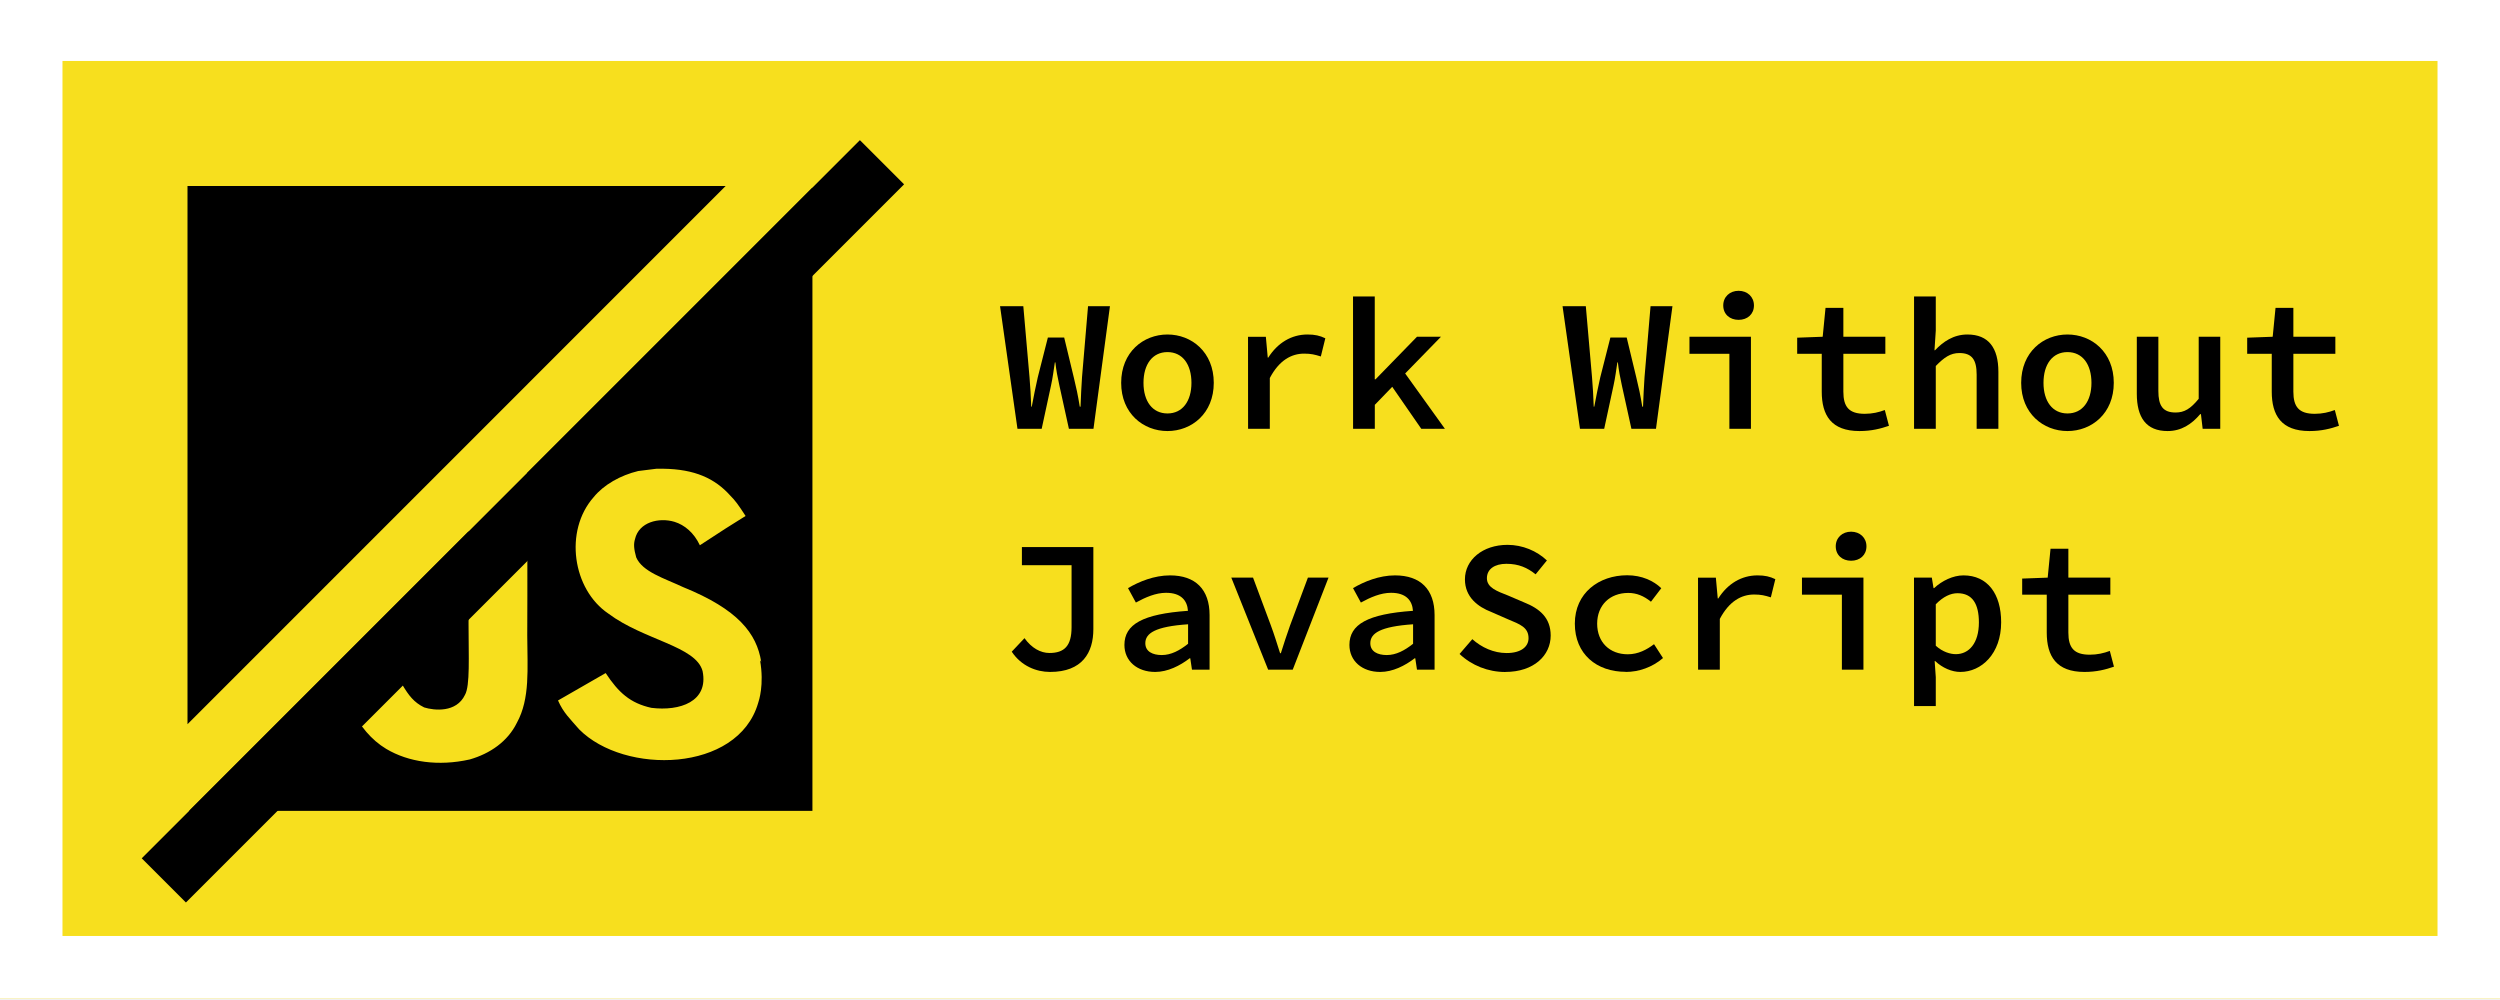
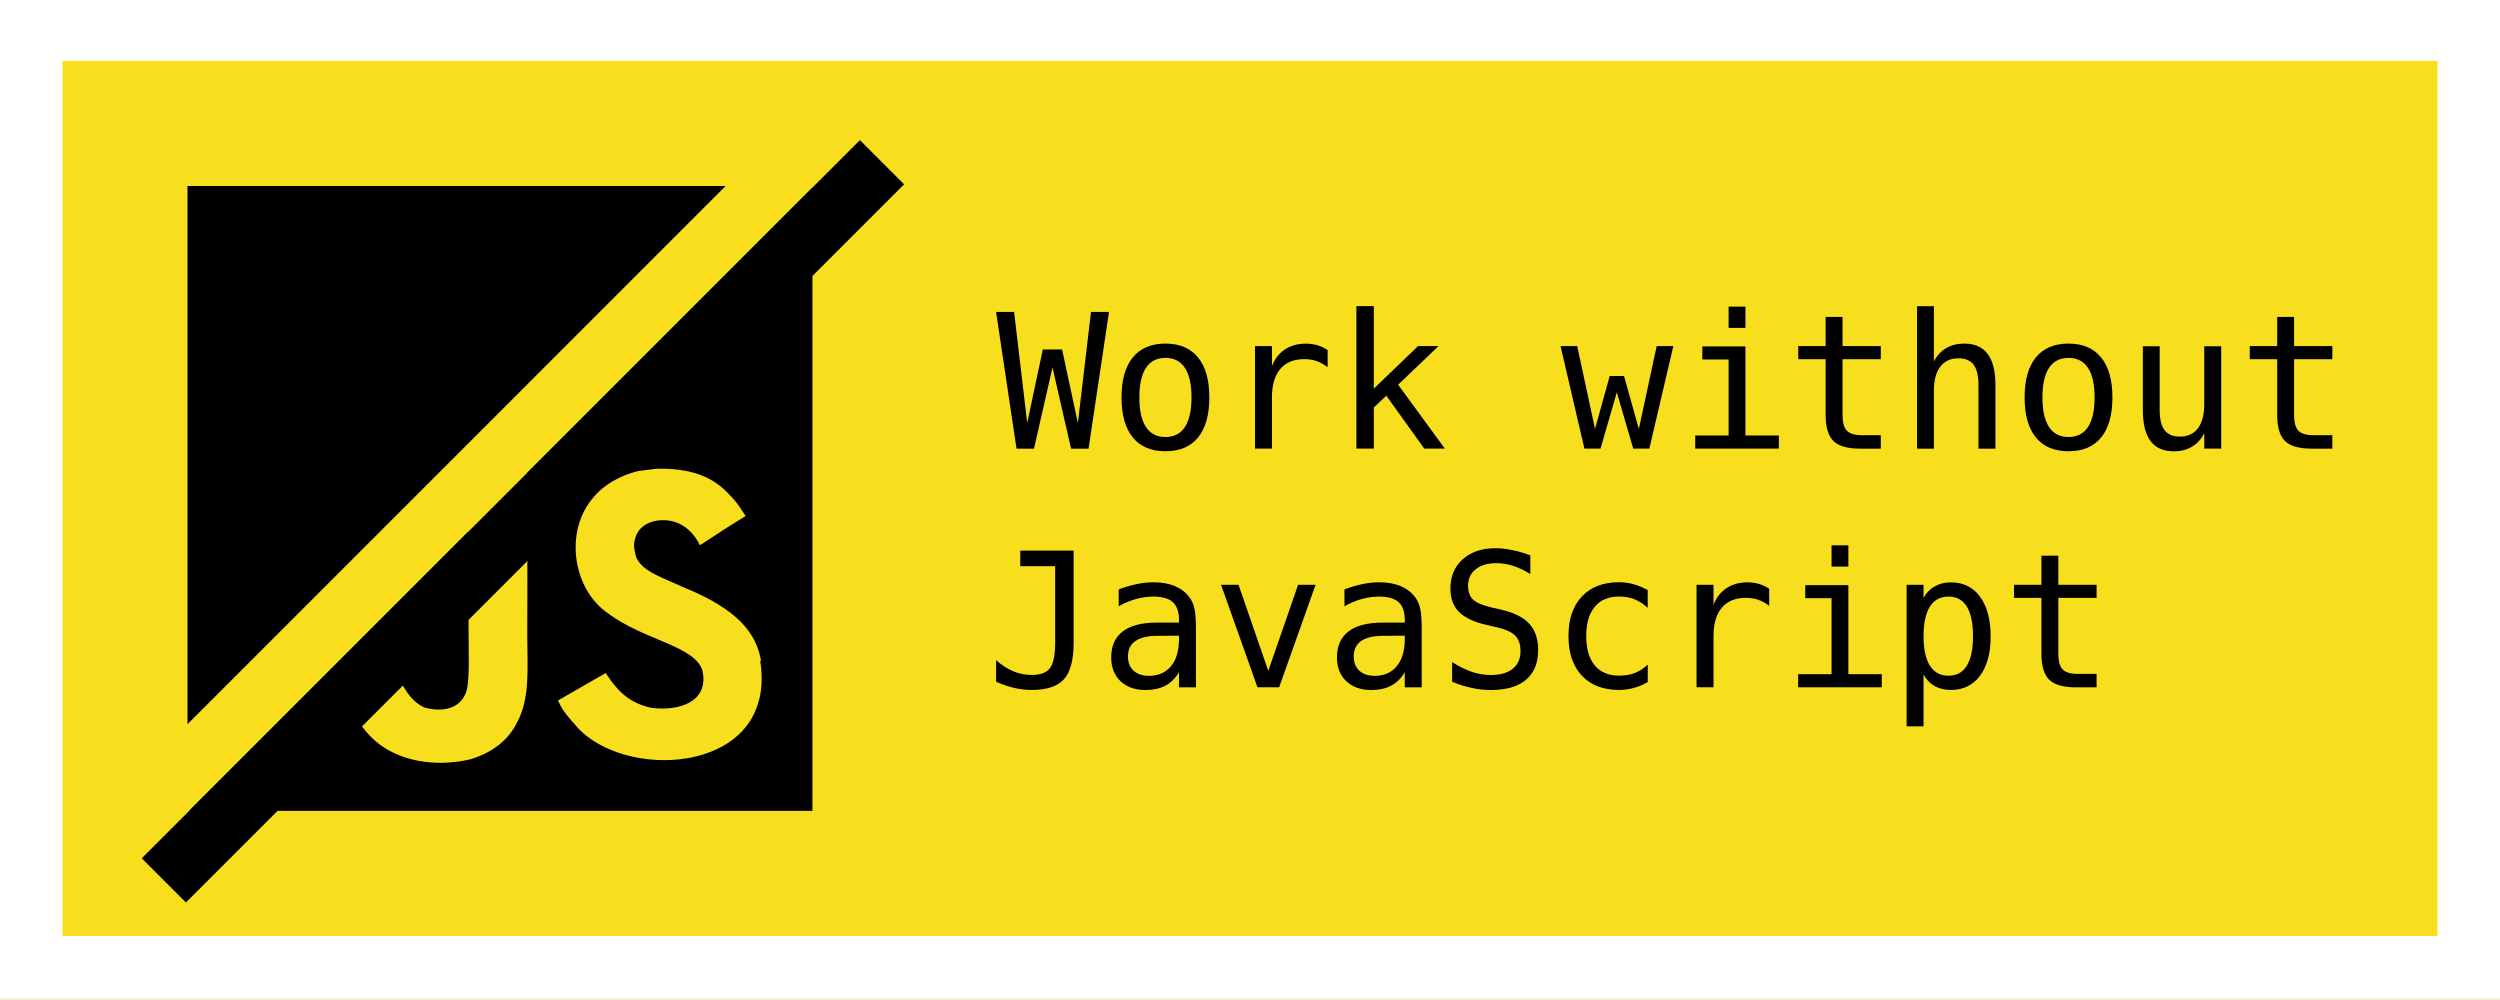
<svg xmlns="http://www.w3.org/2000/svg" width="160" height="64" version="1.1" viewBox="0 0 42.333 16.933" xml:space="preserve">
  <rect y="-.026" width="42.333" height="16.933" fill="#f7df1e" stroke-width=".265" />
  <path d="m3.175 3.149v9.114l9.113-9.114h-9.113zm10.583 0.027-4.837 4.837h0.009l-0.002 0.025c0 0.913 0.005 1.819 0 2.724 0.002 0.563 0.05 1.066-0.175 1.476-0.156 0.318-0.454 0.523-0.799 0.622-0.53 0.119-1.037 0.046-1.414-0.179-0.253-0.152-0.449-0.391-0.584-0.669l0.805-0.496c0.007 0 0.029 0.04 0.056 0.086 0.103 0.172 0.191 0.291 0.366 0.377 0.17 0.053 0.545 0.092 0.69-0.212 0.089-0.153 0.061-0.652 0.061-1.195 0-0.527 0.001-1.052 0.003-1.577l-4.736 4.736h10.556v-10.556zm-2.53 4.761c0.538 0.007 0.879 0.165 1.139 0.456 0.08 0.079 0.139 0.159 0.258 0.344-0.318 0.198-0.318 0.198-0.774 0.496-0.1-0.212-0.258-0.344-0.43-0.397-0.265-0.079-0.602 0.006-0.668 0.291-0.026 0.086-0.02 0.166 0.02 0.311 0.107 0.245 0.468 0.351 0.793 0.503 0.933 0.378 1.247 0.784 1.324 1.267l-0.02-0.029c0.073 0.417-0.02 0.688-0.033 0.728-0.344 1.177-2.263 1.217-3.03 0.443-0.159-0.185-0.265-0.277-0.358-0.489l0.807-0.464c0.218 0.331 0.416 0.51 0.774 0.589 0.483 0.06 0.972-0.106 0.867-0.622-0.112-0.424-0.992-0.523-1.594-0.973-0.609-0.41-0.754-1.402-0.251-1.972 0.172-0.212 0.456-0.371 0.754-0.443l0.311-0.039c0.038-8.543e-4 0.074-0.001 0.11-5.167e-4z" stroke-width=".441" />
  <path d="m0-0.026v16.933h42.333v-16.933zm1.058 1.058h40.217v14.817h-40.217z" fill="#fff" stroke-width=".223" />
-   <g stroke-width=".265" aria-label="Work Without JavaScript">
-     <path d="m17.229 7.261h0.41l0.159-0.737c0.029-0.13 0.044-0.26 0.064-0.387h0.009c0.013 0.127 0.038 0.257 0.067 0.387l0.162 0.737h0.416l0.279-2.076h-0.371l-0.102 1.203c-0.013 0.171-0.016 0.302-0.025 0.498h-0.013c-0.032-0.197-0.06-0.327-0.102-0.498l-0.162-0.673h-0.276l-0.171 0.673c-0.038 0.175-0.067 0.305-0.102 0.498h-0.009c-0.006-0.194-0.016-0.324-0.029-0.498l-0.105-1.203h-0.394z" />
-     <path d="m19.769 7.299c0.41 0 0.784-0.298 0.784-0.816 0-0.521-0.375-0.819-0.784-0.819s-0.784 0.298-0.784 0.819c0 0.518 0.375 0.816 0.784 0.816zm0-0.298c-0.254 0-0.406-0.206-0.406-0.518 0-0.314 0.152-0.521 0.406-0.521s0.406 0.206 0.406 0.521c0 0.311-0.152 0.518-0.406 0.518z" />
-     <path d="m21.134 7.261h0.368v-0.86c0.159-0.302 0.368-0.413 0.581-0.413 0.117 0 0.181 0.016 0.283 0.048l0.076-0.308c-0.092-0.044-0.175-0.064-0.302-0.064-0.27 0-0.505 0.14-0.664 0.391h-0.009l-0.032-0.352h-0.302z" />
-     <path d="m22.912 7.261h0.368v-0.406l0.295-0.305 0.492 0.711h0.4l-0.673-0.937 0.606-0.622h-0.406l-0.702 0.721h-0.013v-1.403h-0.368z" />
-     <path d="m26.754 7.261h0.41l0.159-0.737c0.029-0.13 0.044-0.26 0.064-0.387h0.009c0.013 0.127 0.038 0.257 0.067 0.387l0.162 0.737h0.416l0.279-2.076h-0.371l-0.102 1.203c-0.013 0.171-0.016 0.302-0.025 0.498h-0.013c-0.032-0.197-0.06-0.327-0.102-0.498l-0.162-0.673h-0.276l-0.171 0.673c-0.038 0.175-0.067 0.305-0.102 0.498h-0.009c-0.006-0.194-0.016-0.324-0.029-0.498l-0.105-1.203h-0.394z" />
-     <path d="m29.284 7.261h0.365v-1.559h-1.041v0.289h0.676zm0.156-1.845c0.149 0 0.26-0.095 0.26-0.244 0-0.146-0.111-0.248-0.26-0.248s-0.26 0.102-0.26 0.248c0 0.149 0.111 0.244 0.26 0.244z" />
-     <path d="m31.488 7.299c0.203 0 0.359-0.041 0.498-0.089l-0.07-0.267c-0.102 0.038-0.21 0.064-0.34 0.064-0.267 0-0.362-0.117-0.362-0.375v-0.641h0.711v-0.289h-0.711v-0.489h-0.302l-0.048 0.489-0.432 0.016v0.273h0.416v0.641c0 0.4 0.162 0.667 0.638 0.667z" />
-     <path d="m32.411 7.261h0.368v-1.064c0.143-0.146 0.248-0.219 0.4-0.219 0.213 0 0.292 0.114 0.292 0.365v0.918h0.368v-0.965c0-0.403-0.165-0.632-0.524-0.632-0.238 0-0.413 0.124-0.549 0.267h-0.009l0.022-0.333v-0.578h-0.368z" />
-     <path d="m35.009 7.299c0.41 0 0.784-0.298 0.784-0.816 0-0.521-0.375-0.819-0.784-0.819s-0.784 0.298-0.784 0.819c0 0.518 0.375 0.816 0.784 0.816zm0-0.298c-0.254 0-0.406-0.206-0.406-0.518 0-0.314 0.152-0.521 0.406-0.521s0.406 0.206 0.406 0.521c0 0.311-0.152 0.518-0.406 0.518z" />
-     <path d="m36.704 7.299c0.232 0 0.406-0.114 0.552-0.286h0.013l0.029 0.248h0.298v-1.559h-0.365v1.051c-0.14 0.171-0.244 0.232-0.391 0.232-0.216 0-0.292-0.114-0.292-0.365v-0.918h-0.365v0.965c0 0.403 0.159 0.632 0.521 0.632z" />
-     <path d="m39.108 7.299c0.203 0 0.359-0.041 0.498-0.089l-0.07-0.267c-0.102 0.038-0.21 0.064-0.34 0.064-0.267 0-0.362-0.117-0.362-0.375v-0.641h0.711v-0.289h-0.711v-0.489h-0.302l-0.048 0.489-0.432 0.016v0.273h0.416v0.641c0 0.4 0.162 0.667 0.638 0.667z" />
-     <path d="m17.781 11.378c0.546 0 0.733-0.327 0.733-0.724v-1.391h-1.21v0.308h0.841v1.051c0 0.314-0.121 0.435-0.375 0.435-0.149 0-0.302-0.083-0.422-0.251l-0.216 0.229c0.162 0.244 0.419 0.343 0.648 0.343z" />
-     <path d="m19.562 11.378c0.21 0 0.419-0.105 0.584-0.232h0.009l0.029 0.194h0.298v-0.924c0-0.435-0.238-0.673-0.67-0.673-0.267 0-0.524 0.105-0.711 0.216l0.133 0.244c0.162-0.089 0.337-0.165 0.511-0.165 0.254 0 0.359 0.13 0.371 0.305-0.768 0.054-1.076 0.229-1.076 0.578 0 0.273 0.216 0.457 0.521 0.457zm0.111-0.286c-0.156 0-0.279-0.06-0.279-0.2 0-0.168 0.165-0.283 0.724-0.321v0.33c-0.143 0.114-0.289 0.191-0.445 0.191z" />
-     <path d="m21.474 11.34h0.416l0.606-1.559h-0.349l-0.302 0.81c-0.057 0.156-0.105 0.311-0.156 0.47h-0.013c-0.051-0.159-0.098-0.314-0.156-0.47l-0.302-0.81h-0.368z" />
-     <path d="m23.372 11.378c0.21 0 0.419-0.105 0.584-0.232h0.009l0.029 0.194h0.298v-0.924c0-0.435-0.238-0.673-0.67-0.673-0.267 0-0.524 0.105-0.711 0.216l0.133 0.244c0.162-0.089 0.337-0.165 0.511-0.165 0.254 0 0.359 0.13 0.371 0.305-0.768 0.054-1.076 0.229-1.076 0.578 0 0.273 0.216 0.457 0.521 0.457zm0.111-0.286c-0.156 0-0.279-0.06-0.279-0.2 0-0.168 0.165-0.283 0.724-0.321v0.33c-0.143 0.114-0.289 0.191-0.445 0.191z" />
-     <path d="m25.49 11.378c0.483 0 0.768-0.279 0.768-0.616 0-0.302-0.187-0.457-0.451-0.562l-0.273-0.117c-0.187-0.073-0.356-0.133-0.356-0.292 0-0.156 0.133-0.244 0.33-0.244 0.21 0 0.356 0.067 0.495 0.178l0.191-0.235c-0.171-0.162-0.413-0.264-0.667-0.264-0.422 0-0.721 0.254-0.721 0.584 0 0.305 0.225 0.467 0.445 0.552l0.283 0.124c0.206 0.086 0.349 0.137 0.349 0.321 0 0.146-0.13 0.251-0.371 0.251-0.219 0-0.425-0.095-0.581-0.235l-0.216 0.251c0.206 0.194 0.483 0.305 0.775 0.305z" />
-     <path d="m27.528 11.378c0.222 0 0.451-0.079 0.632-0.235l-0.152-0.235c-0.121 0.092-0.267 0.171-0.445 0.171-0.308 0-0.518-0.206-0.518-0.518 0-0.314 0.216-0.521 0.527-0.521 0.14 0 0.264 0.051 0.384 0.149l0.175-0.229c-0.13-0.124-0.327-0.219-0.578-0.219-0.476 0-0.886 0.298-0.886 0.819 0 0.518 0.371 0.816 0.86 0.816z" />
-     <path d="m28.754 11.34h0.368v-0.86c0.159-0.302 0.368-0.413 0.581-0.413 0.117 0 0.181 0.016 0.283 0.048l0.076-0.308c-0.092-0.044-0.175-0.064-0.302-0.064-0.27 0-0.505 0.14-0.664 0.391h-0.009l-0.032-0.352h-0.302z" />
-     <path d="m31.189 11.34h0.365v-1.559h-1.041v0.289h0.676zm0.156-1.845c0.149 0 0.26-0.095 0.26-0.244 0-0.146-0.111-0.248-0.26-0.248s-0.26 0.102-0.26 0.248c0 0.149 0.111 0.244 0.26 0.244z" />
-     <path d="m32.411 11.956h0.368v-0.489l-0.019-0.273h0.009c0.124 0.117 0.283 0.184 0.425 0.184 0.359 0 0.692-0.308 0.692-0.841 0-0.483-0.232-0.794-0.638-0.794-0.178 0-0.365 0.092-0.498 0.216h-0.009l-0.029-0.178h-0.302zm0.708-0.879c-0.095 0-0.225-0.038-0.34-0.143v-0.702c0.127-0.13 0.251-0.187 0.368-0.187 0.254 0 0.362 0.184 0.362 0.495 0 0.352-0.168 0.537-0.391 0.537z" />
-     <path d="m35.298 11.378c0.203 0 0.359-0.041 0.498-0.089l-0.07-0.267c-0.102 0.038-0.21 0.064-0.34 0.064-0.267 0-0.362-0.117-0.362-0.375v-0.641h0.711v-0.289h-0.711v-0.489h-0.302l-0.048 0.489-0.432 0.016v0.273h0.416v0.641c0 0.4 0.162 0.667 0.638 0.667z" />
+   <rect transform="rotate(-45)" x="-8.58" y="11.974" width="17.198" height="1.058" stroke-width=".281" />
+   <g stroke-width=".265" aria-label="Work without">
+     <path d="m16.867 5.282h0.305l0.222 1.879 0.264-1.243h0.327l0.267 1.246 0.222-1.882h0.305l-0.346 2.315h-0.296l-0.315-1.375-0.313 1.375h-0.296z" />
+     <path d="m19.734 6.06q-0.217 0-0.329 0.169-0.112 0.169-0.112 0.501 0 0.33 0.112 0.501 0.112 0.169 0.329 0.169 0.219 0 0.33-0.169 0.112-0.171 0.112-0.501 0-0.332-0.112-0.501-0.112-0.169-0.33-0.169zm0-0.242q0.361 0 0.552 0.234 0.192 0.234 0.192 0.677 0 0.445-0.191 0.679-0.191 0.233-0.553 0.233-0.361 0-0.552-0.233-0.191-0.234-0.191-0.679 0-0.443 0.191-0.677 0.191-0.234 0.552-0.234z" />
+     <path d="m22.481 6.218q-0.091-0.071-0.186-0.104-0.095-0.033-0.208-0.033-0.267 0-0.408 0.167-0.141 0.167-0.141 0.484v0.864h-0.287v-1.736h0.287v0.34q0.071-0.184 0.219-0.282 0.149-0.099 0.352-0.099 0.105 0 0.197 0.026 0.091 0.026 0.175 0.082z" />
+     <path d="m22.968 5.184h0.295v1.397l0.749-0.721h0.347l-0.684 0.654 0.791 1.082h-0.349l-0.642-0.896-0.212 0.2v0.696h-0.295z" />
+     <path d="m26.425 5.86h0.282l0.302 1.403 0.248-0.896h0.243l0.251 0.896 0.302-1.403h0.282l-0.406 1.736h-0.273l-0.278-0.952-0.276 0.952h-0.273z" />
+     <path d="m28.826 5.866h0.73v1.508h0.566v0.222h-1.417v-0.222h0.566v-1.287h-0.445zm0.445-0.674h0.285v0.36h-0.285z" />
+     <path d="m31.2 5.367v0.493h0.648v0.222h-0.648v0.943q0 0.192 0.073 0.268 0.073 0.076 0.254 0.076h0.321v0.228h-0.349q-0.321 0-0.453-0.129-0.132-0.129-0.132-0.443v-0.943h-0.464v-0.222h0.464v-0.493z" />
+     <path d="m33.789 6.521v1.076h-0.287v-1.076q0-0.234-0.082-0.344t-0.257-0.11q-0.2 0-0.309 0.143-0.107 0.141-0.107 0.406v0.981h-0.285v-2.412h0.285v0.936q0.076-0.149 0.206-0.225 0.13-0.078 0.309-0.078 0.265 0 0.395 0.175 0.132 0.174 0.132 0.527z" />
+     <path d="m35.026 6.06q-0.217 0-0.329 0.169-0.112 0.169-0.112 0.501 0 0.33 0.112 0.501 0.112 0.169 0.329 0.169 0.219 0 0.33-0.169 0.112-0.171 0.112-0.501 0-0.332-0.112-0.501-0.112-0.169-0.33-0.169zm0-0.242q0.361 0 0.552 0.234 0.192 0.234 0.192 0.677 0 0.445-0.191 0.679-0.191 0.233-0.553 0.233-0.361 0-0.552-0.233-0.191-0.234-0.191-0.679 0-0.443 0.191-0.677 0.191-0.234 0.552-0.234z" />
+     <path d="m36.285 6.939v-1.076h0.285v1.076q0 0.234 0.082 0.344 0.084 0.11 0.257 0.11 0.202 0 0.309-0.141 0.107-0.143 0.107-0.408v-0.981h0.287v1.733h-0.287v-0.26q-0.076 0.15-0.208 0.228-0.13 0.078-0.305 0.078-0.267 0-0.397-0.174-0.13-0.175-0.13-0.529z" />
+     <path d="m38.846 5.367v0.493h0.648v0.222h-0.648v0.943q0 0.192 0.073 0.268 0.073 0.076 0.254 0.076h0.321v0.228h-0.349q-0.321 0-0.453-0.129-0.132-0.129-0.132-0.443v-0.943h-0.464v-0.222h0.464v-0.493z" />
  </g>
-   <rect transform="rotate(-45)" x="-8.58" y="11.974" width="17.198" height="1.058" stroke-width=".281" />
+   <g stroke-width=".265" aria-label="JavaScript">
+     <path d="m16.867 11.544v-0.366q0.141 0.126 0.291 0.189 0.15 0.062 0.312 0.062 0.222 0 0.309-0.115 0.088-0.116 0.088-0.431v-1.296h-0.591v-0.264h0.904v1.56q0 0.437-0.164 0.619-0.163 0.181-0.546 0.181-0.149 0-0.296-0.034t-0.307-0.105z" />
+     <path d="m19.698 10.766h-0.095q-0.25 0-0.377 0.088-0.126 0.087-0.126 0.26 0 0.157 0.095 0.243 0.095 0.087 0.262 0.087 0.236 0 0.371-0.163 0.135-0.164 0.136-0.453v-0.064zm0.553-0.118v0.991h-0.287v-0.257q-0.091 0.155-0.231 0.229-0.138 0.073-0.336 0.073-0.265 0-0.423-0.149-0.158-0.15-0.158-0.402 0-0.29 0.194-0.44 0.195-0.15 0.572-0.15h0.383v-0.045q-0.002-0.208-0.105-0.301-0.104-0.095-0.332-0.095-0.146 0-0.295 0.042t-0.29 0.122v-0.285q0.158-0.06 0.302-0.09 0.146-0.031 0.282-0.031 0.215 0 0.367 0.064 0.153 0.064 0.248 0.191 0.059 0.078 0.084 0.192 0.025 0.113 0.025 0.341z" />
+     <path d="m20.676 9.902h0.296l0.504 1.457 0.505-1.457h0.296l-0.617 1.736h-0.367z" />
+     <path d="m23.521 10.766h-0.095q-0.25 0-0.377 0.088-0.126 0.087-0.126 0.26 0 0.157 0.095 0.243 0.095 0.087 0.262 0.087 0.236 0 0.371-0.163 0.135-0.164 0.136-0.453v-0.064zm0.553-0.118v0.991h-0.287v-0.257q-0.091 0.155-0.231 0.229-0.138 0.073-0.336 0.073-0.265 0-0.423-0.149-0.158-0.15-0.158-0.402 0-0.29 0.194-0.44 0.195-0.15 0.572-0.15h0.383v-0.045q-0.002-0.208-0.105-0.301-0.104-0.095-0.332-0.095-0.146 0-0.295 0.042t-0.29 0.122v-0.285q0.158-0.06 0.302-0.09 0.146-0.031 0.282-0.031 0.215 0 0.367 0.064 0.153 0.064 0.248 0.191 0.059 0.078 0.084 0.192 0.025 0.113 0.025 0.341z" />
+     <path d="m25.913 9.403v0.318q-0.143-0.091-0.287-0.138-0.143-0.047-0.288-0.047-0.222 0-0.35 0.104-0.129 0.102-0.129 0.278 0 0.153 0.084 0.234 0.085 0.081 0.316 0.135l0.164 0.037q0.326 0.076 0.474 0.239 0.149 0.163 0.149 0.443 0 0.33-0.205 0.504-0.205 0.174-0.595 0.174-0.163 0-0.327-0.036-0.164-0.034-0.33-0.104v-0.333q0.178 0.113 0.336 0.166 0.16 0.053 0.321 0.053 0.237 0 0.369-0.105 0.132-0.107 0.132-0.298 0-0.174-0.091-0.265-0.09-0.091-0.315-0.141l-0.167-0.039q-0.322-0.073-0.468-0.22-0.146-0.147-0.146-0.395 0-0.31 0.208-0.496 0.209-0.188 0.555-0.188 0.133 0 0.281 0.031 0.147 0.029 0.31 0.09z" />
+     <path d="m27.901 11.55q-0.115 0.067-0.237 0.099-0.121 0.034-0.248 0.034-0.403 0-0.631-0.242-0.226-0.242-0.226-0.67t0.226-0.67q0.228-0.242 0.631-0.242 0.126 0 0.245 0.033 0.119 0.033 0.24 0.101v0.299q-0.113-0.101-0.228-0.146-0.113-0.045-0.257-0.045-0.268 0-0.412 0.174-0.144 0.174-0.144 0.496 0 0.321 0.144 0.496 0.146 0.174 0.412 0.174 0.149 0 0.267-0.045 0.118-0.047 0.219-0.143z" />
+     <path d="m29.958 10.26q-0.091-0.071-0.186-0.104-0.095-0.033-0.208-0.033-0.267 0-0.408 0.167-0.141 0.167-0.141 0.484v0.864h-0.287v-1.736h0.287v0.34q0.071-0.184 0.219-0.282 0.149-0.099 0.352-0.099 0.105 0 0.197 0.026 0.091 0.026 0.175 0.082z" />
+     <path d="m30.569 9.908h0.73v1.508h0.566v0.222h-1.417v-0.222h0.566v-1.287h-0.445zm0.445-0.674h0.285v0.36h-0.285z" />
+     <path d="m32.572 11.42v0.879h-0.287v-2.397h0.287v0.222q0.071-0.129 0.189-0.195 0.119-0.068 0.274-0.068 0.315 0 0.493 0.243 0.18 0.243 0.18 0.674 0 0.423-0.18 0.665-0.18 0.24-0.493 0.24-0.158 0-0.278-0.067-0.118-0.068-0.186-0.197zm0.837-0.648q0-0.332-0.105-0.501-0.104-0.169-0.31-0.169-0.208 0-0.315 0.171-0.107 0.169-0.107 0.499 0 0.329 0.107 0.499 0.107 0.171 0.315 0.171 0.206 0 0.31-0.169 0.105-0.169 0.105-0.501z" />
+     <path d="m34.854 9.409v0.493h0.648v0.222h-0.648v0.943q0 0.192 0.073 0.268 0.073 0.076 0.254 0.076h0.321v0.228h-0.349q-0.321 0-0.453-0.129-0.132-0.129-0.132-0.443v-0.943h-0.464v-0.222h0.464v-0.493z" />
+   </g>
</svg>
